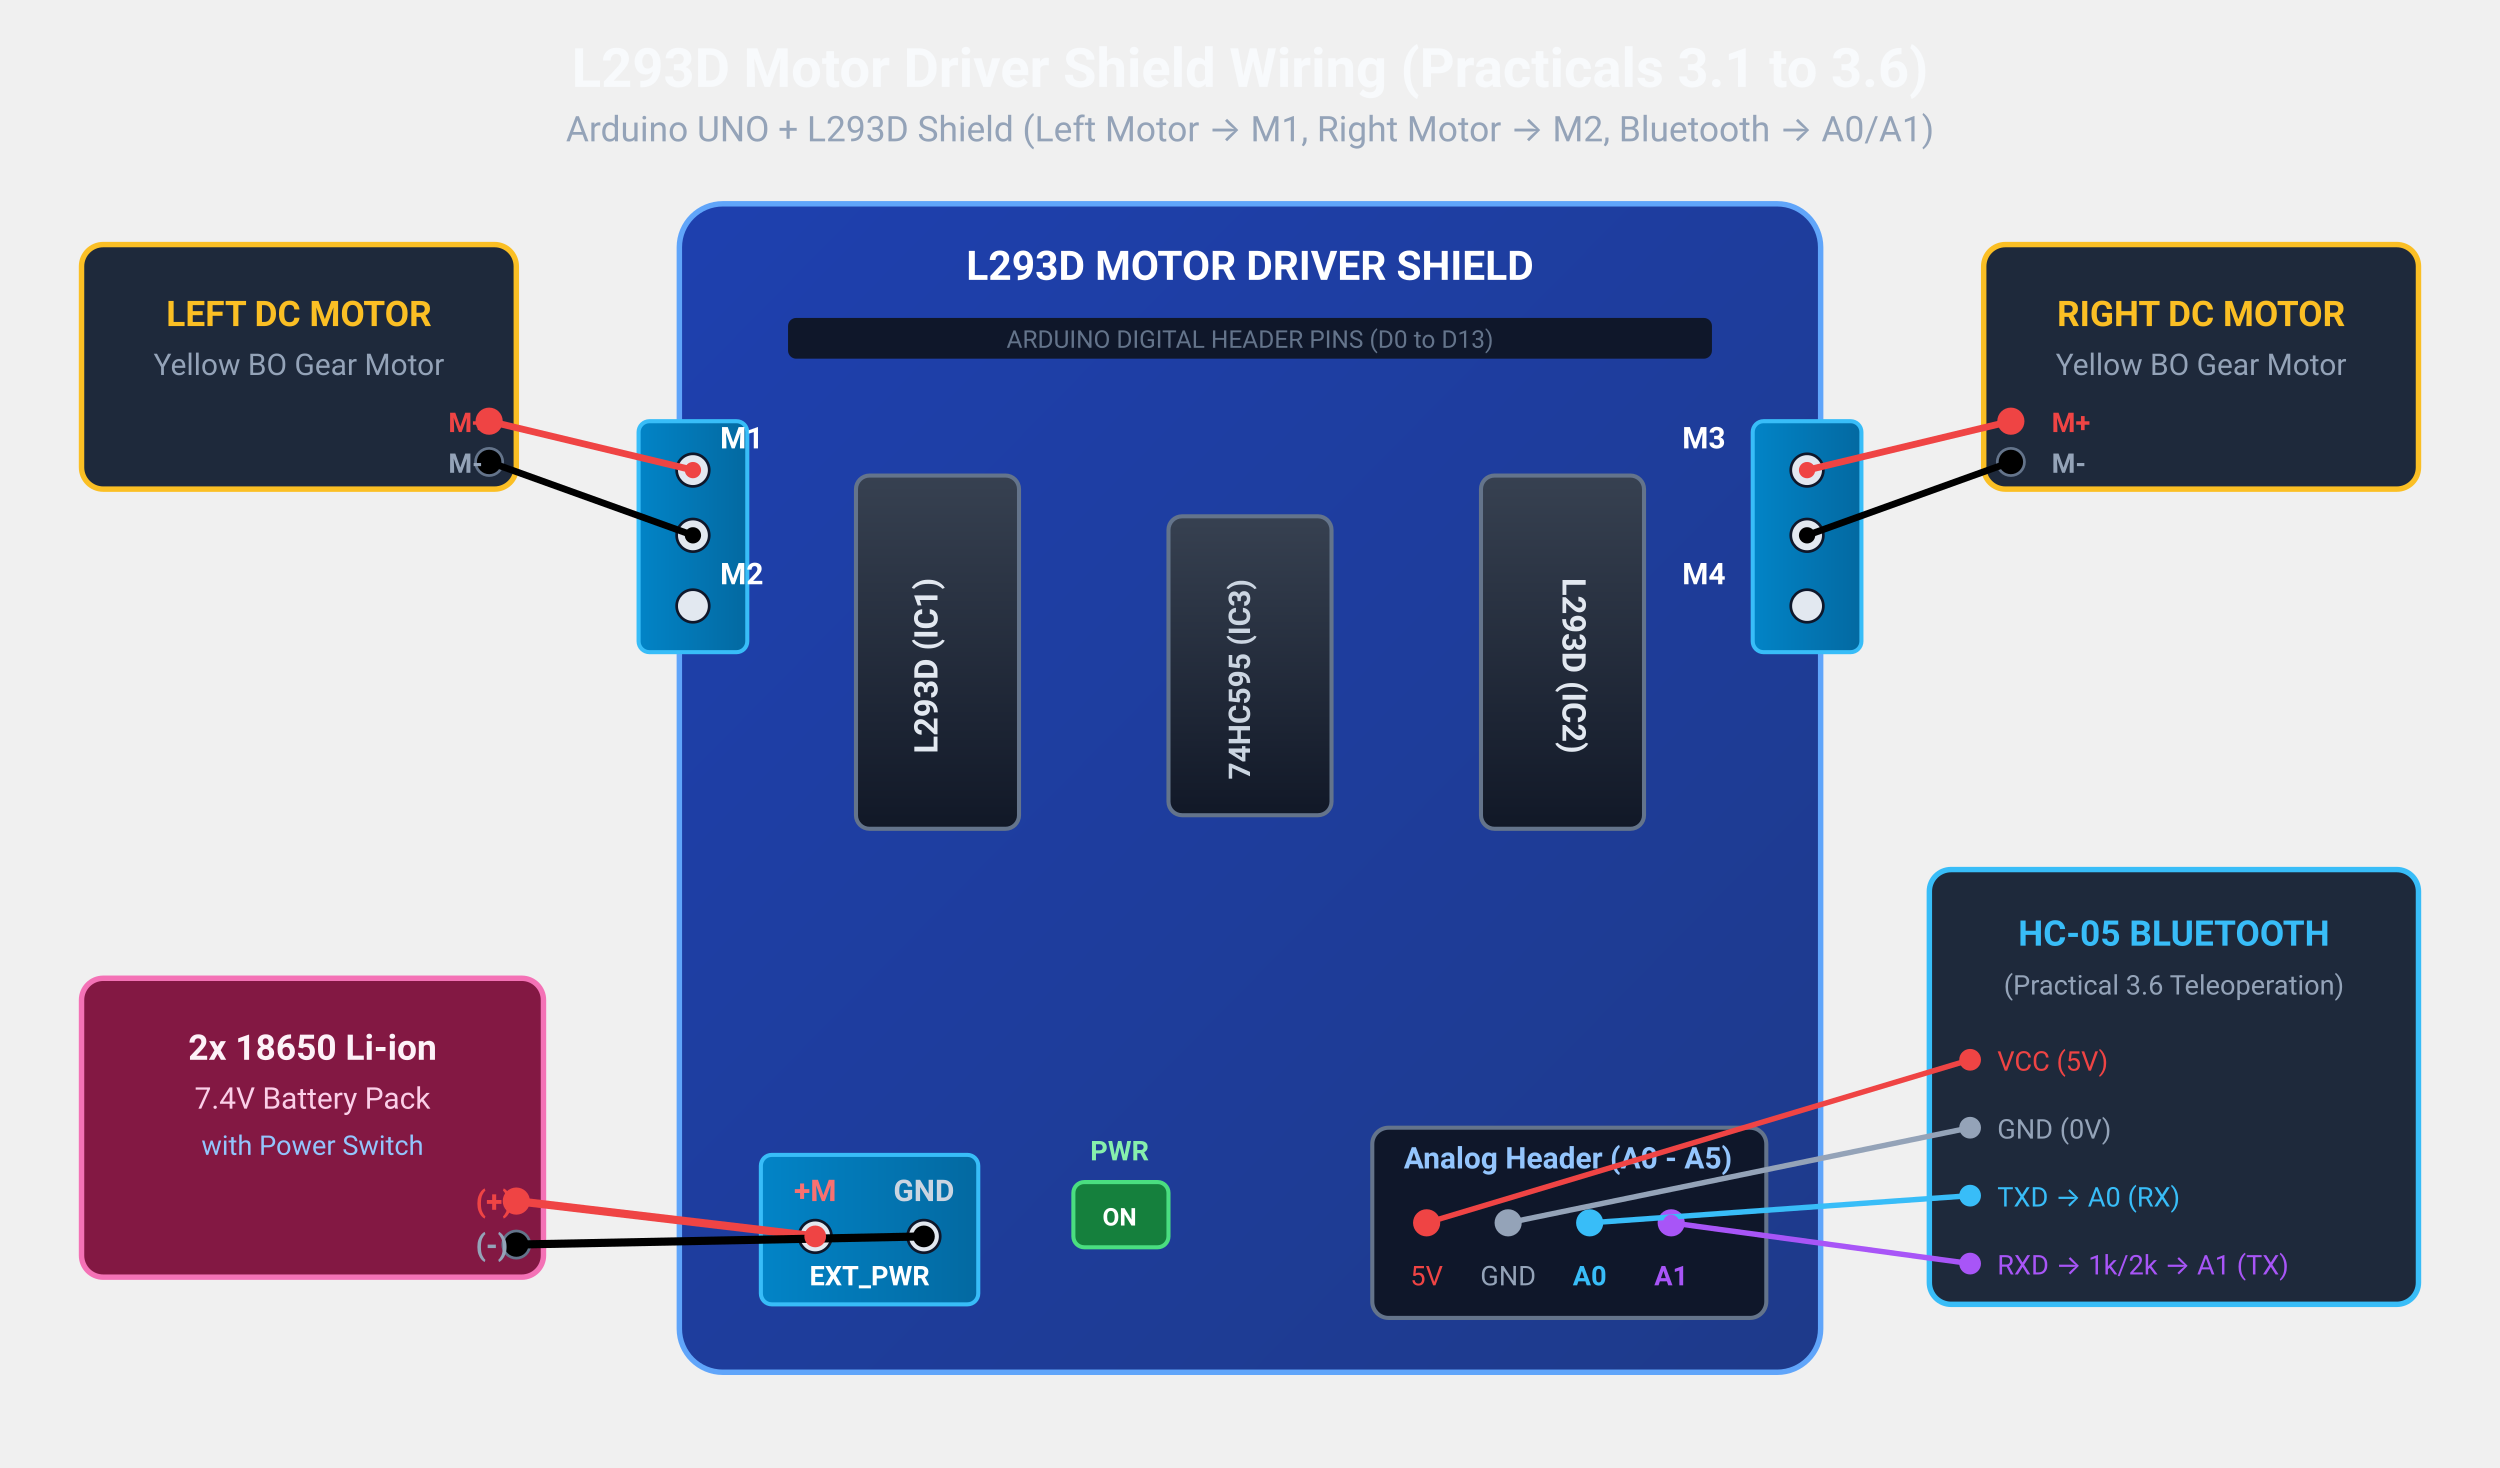
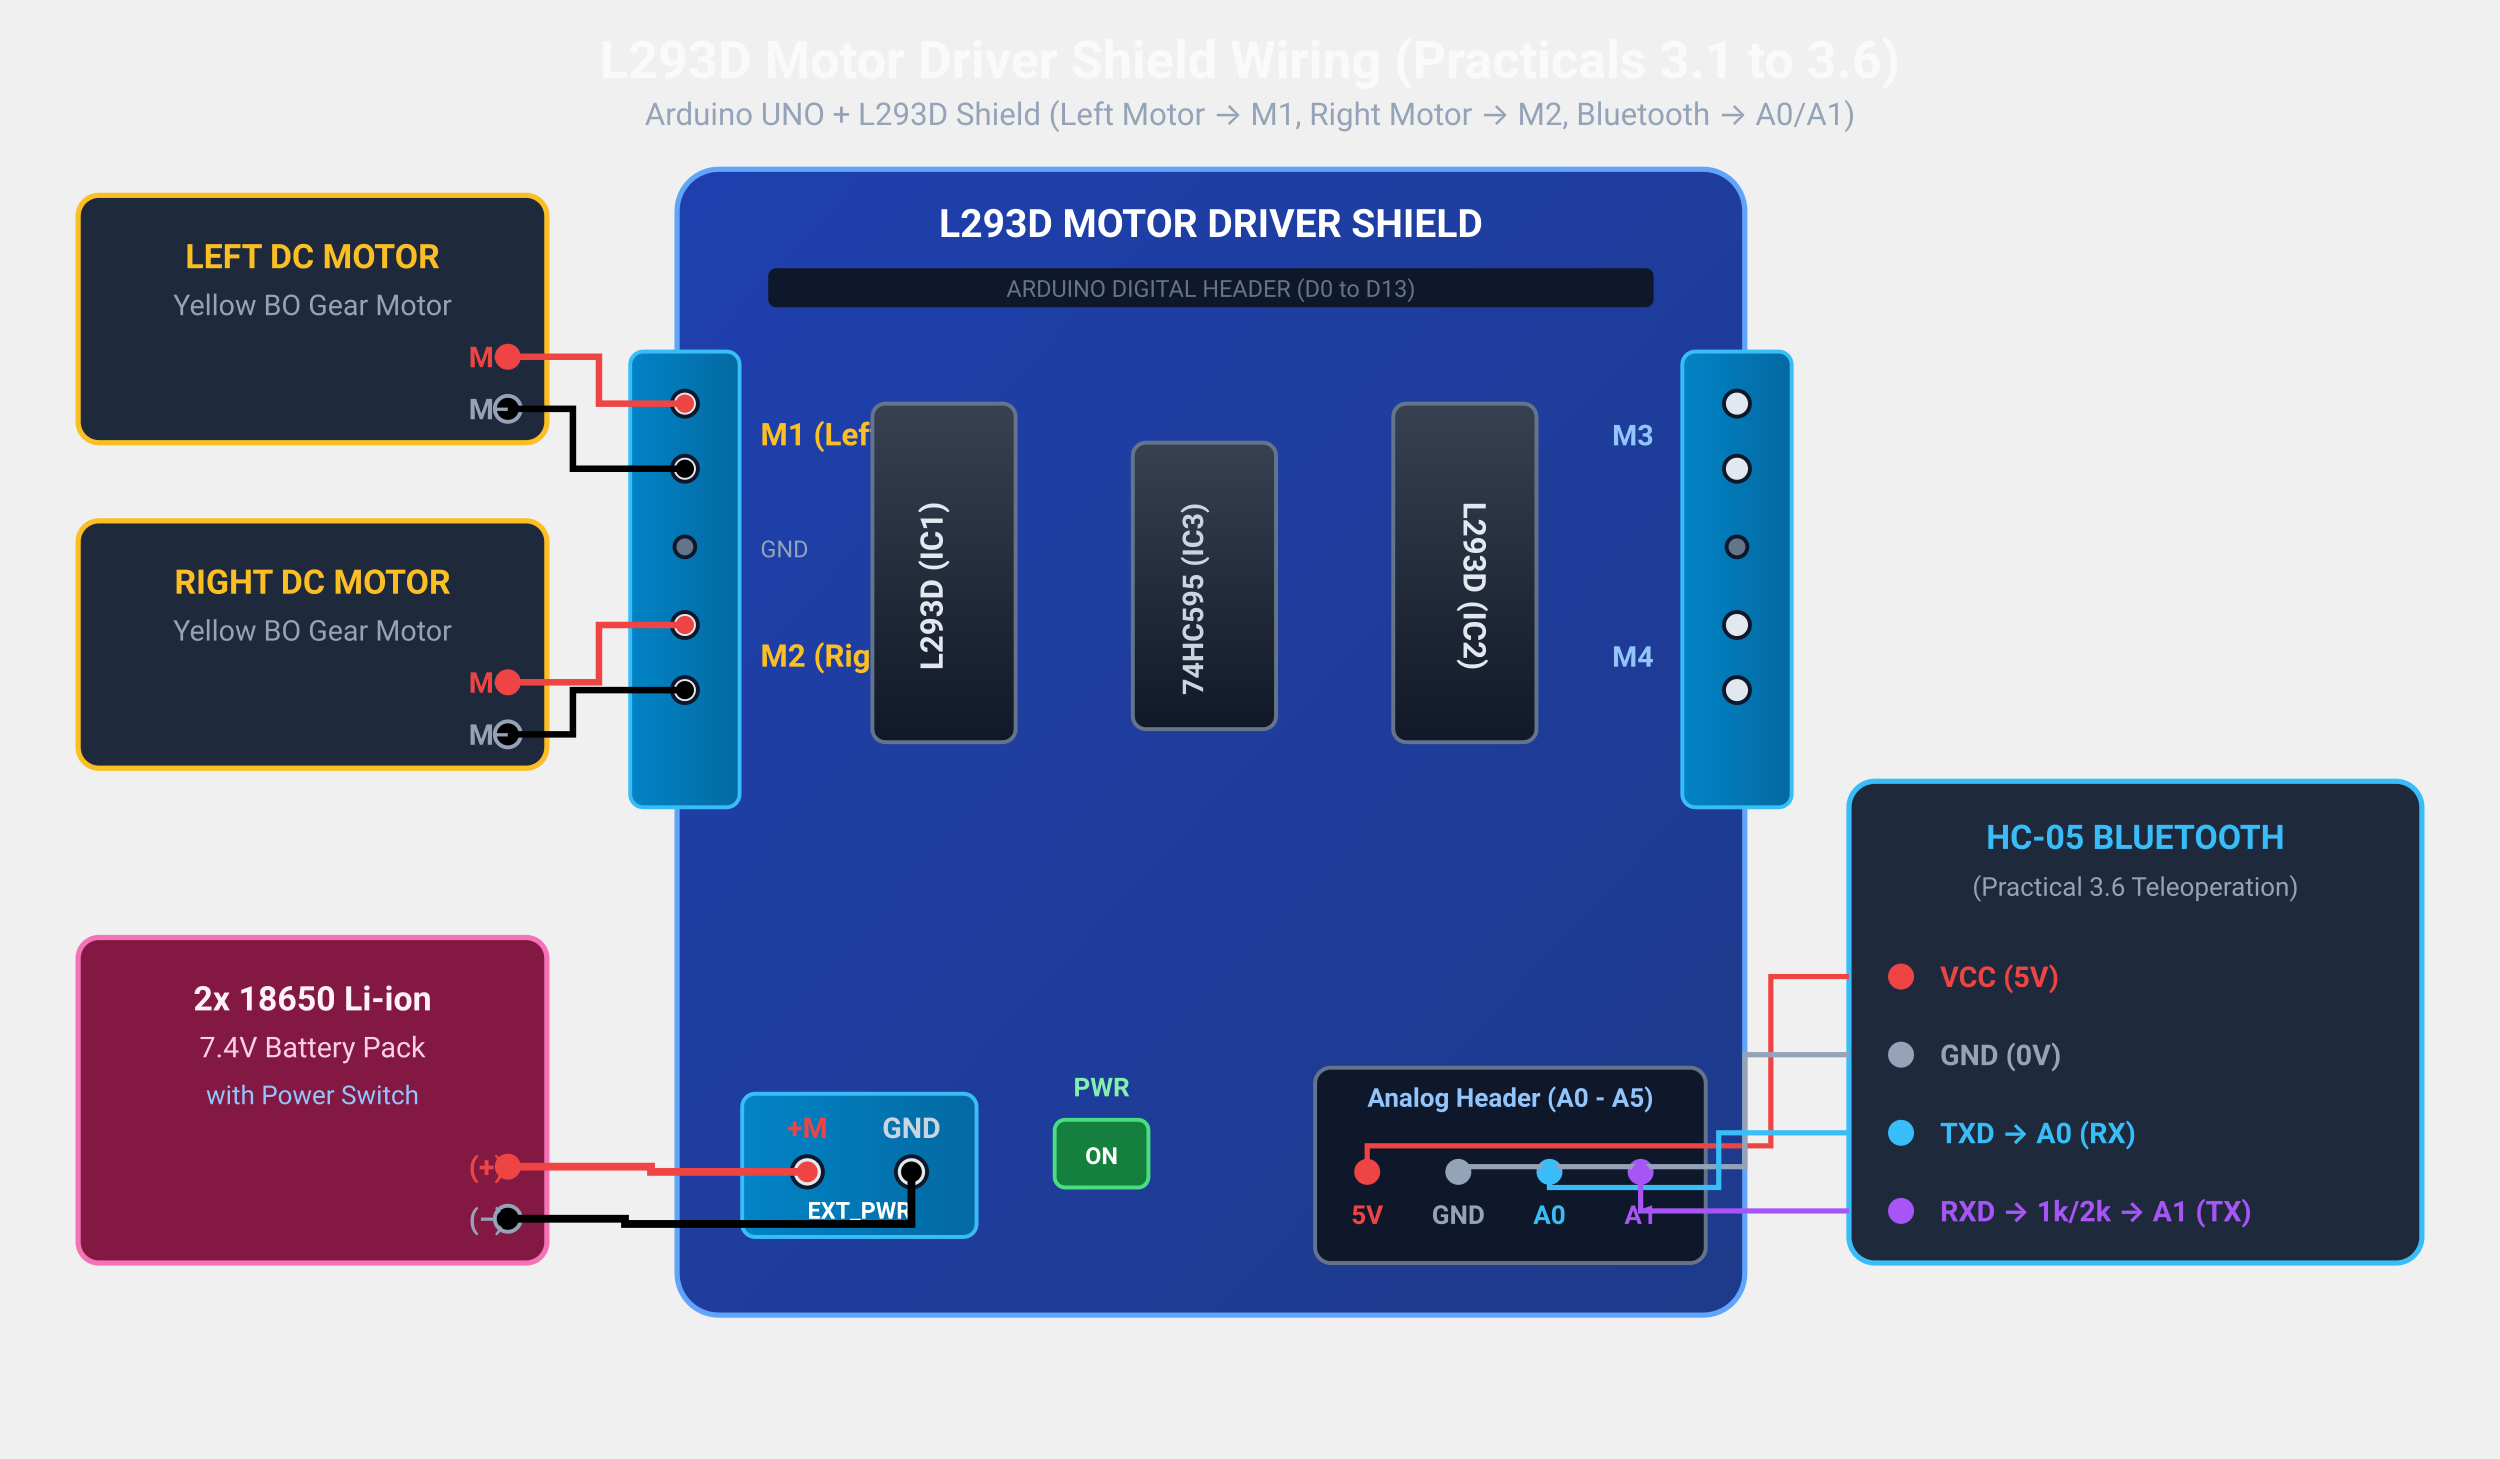
- <svg xmlns="http://www.w3.org/2000/svg" viewBox="0 0 920 540" width="100%" height="100%" style="background:#0b1120;font-family:system-ui,-apple-system,BlinkMacSystemFont,'Segoe UI',Roboto,sans-serif;">
+ <svg xmlns="http://www.w3.org/2000/svg" viewBox="0 0 960 560" width="100%" height="100%" style="background:#0b1120;font-family:system-ui,-apple-system,BlinkMacSystemFont,'Segoe UI',Roboto,sans-serif;">
  <defs>
    <linearGradient id="shieldBlue" x1="0%" y1="0%" x2="100%" y2="100%">
      <stop offset="0%" stop-color="#1e40af" />
      <stop offset="100%" stop-color="#1e3a8a" />
    </linearGradient>
    <linearGradient id="icBlack" x1="0%" y1="0%" x2="0%" y2="100%">
      <stop offset="0%" stop-color="#374151" />
      <stop offset="100%" stop-color="#111827" />
    </linearGradient>
    <linearGradient id="termBlue" x1="0%" y1="0%" x2="100%" y2="0%">
      <stop offset="0%" stop-color="#0284c7" />
      <stop offset="100%" stop-color="#0369a1" />
    </linearGradient>
  </defs>
-   <text x="460" y="32" fill="#f8fafc" font-size="20" font-weight="bold" text-anchor="middle">L293D Motor Driver Shield Wiring (Practicals 3.1 to 3.6)</text>
-   <text x="460" y="52" fill="#94a3b8" font-size="13" text-anchor="middle">Arduino UNO + L293D Shield (Left Motor → M1, Right Motor → M2, Bluetooth → A0/A1)</text>
-   <g transform="translate(30, 90)">
-     <rect x="0" y="0" width="160" height="90" rx="8" fill="#1e293b" stroke="#fbbf24" stroke-width="2" />
-     <text x="80" y="30" fill="#fbbf24" font-size="13" font-weight="bold" text-anchor="middle">LEFT DC MOTOR</text>
-     <text x="80" y="48" fill="#94a3b8" font-size="11" text-anchor="middle">Yellow BO Gear Motor</text>
-     <circle cx="150" cy="65" r="5" fill="#ef4444" />
-     <text x="135" y="69" fill="#ef4444" font-size="10" font-weight="bold">M+</text>
-     <circle cx="150" cy="80" r="5" fill="#000000" stroke="#64748b" stroke-width="1" />
-     <text x="135" y="84" fill="#94a3b8" font-size="10" font-weight="bold">M-</text>
+   <text x="480" y="30" fill="#f8fafc" font-size="20" font-weight="bold" text-anchor="middle">L293D Motor Driver Shield Wiring (Practicals 3.1 to 3.6)</text>
+   <text x="480" y="48" fill="#94a3b8" font-size="12" text-anchor="middle">Arduino UNO + L293D Shield (Left Motor → M1, Right Motor → M2, Bluetooth → A0/A1)</text>
+   <g transform="translate(30, 75)">
+     <rect x="0" y="0" width="180" height="95" rx="8" fill="#1e293b" stroke="#fbbf24" stroke-width="2" />
+     <text x="90" y="28" fill="#fbbf24" font-size="13" font-weight="bold" text-anchor="middle">LEFT DC MOTOR</text>
+     <text x="90" y="46" fill="#94a3b8" font-size="11" text-anchor="middle">Yellow BO Gear Motor</text>
+     <circle cx="165" cy="62" r="5" fill="#ef4444" />
+     <text x="150" y="66" fill="#ef4444" font-size="11" font-weight="bold">M+</text>
+     <circle cx="165" cy="82" r="5" fill="#000000" stroke="#94a3b8" stroke-width="1.5" />
+     <text x="150" y="86" fill="#94a3b8" font-size="11" font-weight="bold">M−</text>
  </g>
-   <g transform="translate(730, 90)">
-     <rect x="0" y="0" width="160" height="90" rx="8" fill="#1e293b" stroke="#fbbf24" stroke-width="2" />
-     <text x="80" y="30" fill="#fbbf24" font-size="13" font-weight="bold" text-anchor="middle">RIGHT DC MOTOR</text>
-     <text x="80" y="48" fill="#94a3b8" font-size="11" text-anchor="middle">Yellow BO Gear Motor</text>
-     <circle cx="10" cy="65" r="5" fill="#ef4444" />
-     <text x="25" y="69" fill="#ef4444" font-size="10" font-weight="bold">M+</text>
-     <circle cx="10" cy="80" r="5" fill="#000000" stroke="#64748b" stroke-width="1" />
-     <text x="25" y="84" fill="#94a3b8" font-size="10" font-weight="bold">M-</text>
+   <g transform="translate(30, 200)">
+     <rect x="0" y="0" width="180" height="95" rx="8" fill="#1e293b" stroke="#fbbf24" stroke-width="2" />
+     <text x="90" y="28" fill="#fbbf24" font-size="13" font-weight="bold" text-anchor="middle">RIGHT DC MOTOR</text>
+     <text x="90" y="46" fill="#94a3b8" font-size="11" text-anchor="middle">Yellow BO Gear Motor</text>
+     <circle cx="165" cy="62" r="5" fill="#ef4444" />
+     <text x="150" y="66" fill="#ef4444" font-size="11" font-weight="bold">M+</text>
+     <circle cx="165" cy="82" r="5" fill="#000000" stroke="#94a3b8" stroke-width="1.5" />
+     <text x="150" y="86" fill="#94a3b8" font-size="11" font-weight="bold">M−</text>
  </g>
  <g transform="translate(30, 360)">
-     <rect x="0" y="0" width="170" height="110" rx="8" fill="#831843" stroke="#f472b6" stroke-width="2" />
-     <text x="85" y="30" fill="#fdf2f8" font-size="13" font-weight="bold" text-anchor="middle">2x 18650 Li-ion</text>
-     <text x="85" y="48" fill="#fbcfe8" font-size="11" text-anchor="middle">7.4V Battery Pack</text>
-     <text x="85" y="65" fill="#93c5fd" font-size="10" text-anchor="middle">with Power Switch</text>
-     <circle cx="160" cy="82" r="5" fill="#ef4444" />
-     <text x="145" y="86" fill="#ef4444" font-size="11" font-weight="bold">(+)</text>
-     <circle cx="160" cy="98" r="5" fill="#000000" stroke="#64748b" stroke-width="1" />
-     <text x="145" y="102" fill="#94a3b8" font-size="11" font-weight="bold">(-)</text>
+     <rect x="0" y="0" width="180" height="125" rx="8" fill="#831843" stroke="#f472b6" stroke-width="2" />
+     <text x="90" y="28" fill="#fdf2f8" font-size="13" font-weight="bold" text-anchor="middle">2x 18650 Li-ion</text>
+     <text x="90" y="46" fill="#fbcfe8" font-size="11" text-anchor="middle">7.4V Battery Pack</text>
+     <text x="90" y="64" fill="#93c5fd" font-size="10" text-anchor="middle">with Power Switch</text>
+     <circle cx="165" cy="88" r="5" fill="#ef4444" />
+     <text x="150" y="92" fill="#ef4444" font-size="11" font-weight="bold">(+)</text>
+     <circle cx="165" cy="108" r="5" fill="#000000" stroke="#94a3b8" stroke-width="1.5" />
+     <text x="150" y="112" fill="#94a3b8" font-size="11" font-weight="bold">(−)</text>
  </g>
-   <g transform="translate(710, 320)">
-     <rect x="0" y="0" width="180" height="160" rx="8" fill="#1e293b" stroke="#38bdf8" stroke-width="2" />
-     <text x="90" y="28" fill="#38bdf8" font-size="13" font-weight="bold" text-anchor="middle">HC-05 BLUETOOTH</text>
-     <text x="90" y="46" fill="#94a3b8" font-size="10" text-anchor="middle">(Practical 3.6 Teleoperation)</text>
-     <circle cx="15" cy="70" r="4" fill="#ef4444" />
-     <text x="25" y="74" fill="#ef4444" font-size="10">VCC (5V)</text>
-     <circle cx="15" cy="95" r="4" fill="#94a3b8" />
-     <text x="25" y="99" fill="#94a3b8" font-size="10">GND (0V)</text>
-     <circle cx="15" cy="120" r="4" fill="#38bdf8" />
-     <text x="25" y="124" fill="#38bdf8" font-size="10">TXD → A0 (RX)</text>
-     <circle cx="15" cy="145" r="4" fill="#a855f7" />
-     <text x="25" y="149" fill="#a855f7" font-size="10">RXD → 1k/2k → A1 (TX)</text>
+   <g transform="translate(710, 300)">
+     <rect x="0" y="0" width="220" height="185" rx="10" fill="#1e293b" stroke="#38bdf8" stroke-width="2" />
+     <text x="110" y="26" fill="#38bdf8" font-size="13" font-weight="bold" text-anchor="middle">HC-05 BLUETOOTH</text>
+     <text x="110" y="44" fill="#94a3b8" font-size="10" text-anchor="middle">(Practical 3.6 Teleoperation)</text>
+     <circle cx="20" cy="75" r="5" fill="#ef4444" />
+     <text x="35" y="79" fill="#ef4444" font-size="11" font-weight="bold">VCC (5V)</text>
+     <circle cx="20" cy="105" r="5" fill="#94a3b8" />
+     <text x="35" y="109" fill="#94a3b8" font-size="11" font-weight="bold">GND (0V)</text>
+     <circle cx="20" cy="135" r="5" fill="#38bdf8" />
+     <text x="35" y="139" fill="#38bdf8" font-size="11" font-weight="bold">TXD → A0 (RX)</text>
+     <circle cx="20" cy="165" r="5" fill="#a855f7" />
+     <text x="35" y="169" fill="#a855f7" font-size="11" font-weight="bold">RXD → 1k/2k → A1 (TX)</text>
  </g>
-   <g transform="translate(250, 75)">
-     <rect x="0" y="0" width="420" height="430" rx="16" fill="url(#shieldBlue)" stroke="#60a5fa" stroke-width="2" />
-     <text x="210" y="28" fill="#ffffff" font-size="15" font-weight="bold" text-anchor="middle">L293D MOTOR DRIVER SHIELD</text>
-     <rect x="40" y="42" width="340" height="15" rx="3" fill="#0f172a" />
-     <text x="210" y="53" fill="#64748b" font-size="9" text-anchor="middle">ARDUINO DIGITAL HEADER PINS (D0 to D13)</text>
-     <rect x="-15" y="80" width="40" height="85" rx="4" fill="url(#termBlue)" stroke="#38bdf8" stroke-width="1.5" />
-     <circle cx="5" cy="98" r="6" fill="#e2e8f0" stroke="#0f172a" stroke-width="1" />
-     <circle cx="5" cy="122" r="6" fill="#e2e8f0" stroke="#0f172a" stroke-width="1" />
-     <circle cx="5" cy="148" r="6" fill="#e2e8f0" stroke="#0f172a" stroke-width="1" />
-     <text x="15" y="90" fill="#ffffff" font-size="11" font-weight="bold">M1</text>
-     <text x="15" y="140" fill="#ffffff" font-size="11" font-weight="bold">M2</text>
-     <rect x="395" y="80" width="40" height="85" rx="4" fill="url(#termBlue)" stroke="#38bdf8" stroke-width="1.5" />
-     <circle cx="415" cy="98" r="6" fill="#e2e8f0" stroke="#0f172a" stroke-width="1" />
-     <circle cx="415" cy="122" r="6" fill="#e2e8f0" stroke="#0f172a" stroke-width="1" />
-     <circle cx="415" cy="148" r="6" fill="#e2e8f0" stroke="#0f172a" stroke-width="1" />
-     <text x="385" y="90" fill="#ffffff" font-size="11" font-weight="bold" text-anchor="end">M3</text>
-     <text x="385" y="140" fill="#ffffff" font-size="11" font-weight="bold" text-anchor="end">M4</text>
-     <rect x="65" y="100" width="60" height="130" rx="5" fill="url(#icBlack)" stroke="#64748b" stroke-width="1.5" />
-     <text x="95" y="170" fill="#e2e8f0" font-size="12" font-weight="bold" text-anchor="middle" transform="rotate(-90 95 170)">L293D (IC1)</text>
-     <rect x="180" y="115" width="60" height="110" rx="5" fill="url(#icBlack)" stroke="#64748b" stroke-width="1.5" />
-     <text x="210" y="175" fill="#cbd5e1" font-size="11" font-weight="bold" text-anchor="middle" transform="rotate(-90 210 175)">74HC595 (IC3)</text>
-     <rect x="295" y="100" width="60" height="130" rx="5" fill="url(#icBlack)" stroke="#64748b" stroke-width="1.5" />
-     <text x="325" y="170" fill="#e2e8f0" font-size="12" font-weight="bold" text-anchor="middle" transform="rotate(90 325 170)">L293D (IC2)</text>
-     <rect x="30" y="350" width="80" height="55" rx="4" fill="url(#termBlue)" stroke="#38bdf8" stroke-width="1.5" />
-     <circle cx="50" cy="380" r="6" fill="#e2e8f0" stroke="#0f172a" stroke-width="1" />
-     <circle cx="90" cy="380" r="6" fill="#e2e8f0" stroke="#0f172a" stroke-width="1" />
-     <text x="50" y="367" fill="#f87171" font-size="11" font-weight="bold" text-anchor="middle">+M</text>
-     <text x="90" y="367" fill="#cbd5e1" font-size="11" font-weight="bold" text-anchor="middle">GND</text>
-     <text x="70" y="398" fill="#ffffff" font-size="10" font-weight="bold" text-anchor="middle">EXT_PWR</text>
-     <rect x="145" y="360" width="35" height="24" rx="4" fill="#15803d" stroke="#4ade80" stroke-width="1.5" />
-     <text x="162" y="352" fill="#86efac" font-size="10" font-weight="bold" text-anchor="middle">PWR</text>
-     <text x="162" y="376" fill="#ffffff" font-size="9" font-weight="bold" text-anchor="middle">ON</text>
-     <rect x="255" y="340" width="145" height="70" rx="6" fill="#0f172a" stroke="#64748b" stroke-width="1.5" />
-     <text x="327" y="355" fill="#93c5fd" font-size="11" font-weight="bold" text-anchor="middle">Analog Header (A0 - A5)</text>
-     <circle cx="275" cy="375" r="5" fill="#ef4444" />
-     <text x="275" y="398" fill="#ef4444" font-size="10" text-anchor="middle">5V</text>
-     <circle cx="305" cy="375" r="5" fill="#94a3b8" />
-     <text x="305" y="398" fill="#94a3b8" font-size="10" text-anchor="middle">GND</text>
-     <circle cx="335" cy="375" r="5" fill="#38bdf8" />
-     <text x="335" y="398" fill="#38bdf8" font-size="10" font-weight="bold" text-anchor="middle">A0</text>
-     <circle cx="365" cy="375" r="5" fill="#a855f7" />
-     <text x="365" y="398" fill="#a855f7" font-size="10" font-weight="bold" text-anchor="middle">A1</text>
+   <g transform="translate(260, 65)">
+     <rect x="0" y="0" width="410" height="440" rx="16" fill="url(#shieldBlue)" stroke="#60a5fa" stroke-width="2" />
+     <text x="205" y="26" fill="#ffffff" font-size="15" font-weight="bold" text-anchor="middle">L293D MOTOR DRIVER SHIELD</text>
+     <rect x="35" y="38" width="340" height="15" rx="3" fill="#0f172a" />
+     <text x="205" y="49" fill="#64748b" font-size="9" text-anchor="middle">ARDUINO DIGITAL HEADER (D0 to D13)</text>
+     <rect x="-18" y="70" width="42" height="175" rx="5" fill="url(#termBlue)" stroke="#38bdf8" stroke-width="1.5" />
+     <circle cx="3" cy="90" r="5" fill="#e2e8f0" stroke="#0f172a" stroke-width="1.5" />
+     <circle cx="3" cy="115" r="5" fill="#e2e8f0" stroke="#0f172a" stroke-width="1.5" />
+     <text x="32" y="106" fill="#fbbf24" font-size="12" font-weight="bold">M1 (Left Motor)</text>
+     <circle cx="3" cy="145" r="4" fill="#64748b" stroke="#0f172a" stroke-width="1.5" />
+     <text x="32" y="149" fill="#94a3b8" font-size="9">GND</text>
+     <circle cx="3" cy="175" r="5" fill="#e2e8f0" stroke="#0f172a" stroke-width="1.5" />
+     <circle cx="3" cy="200" r="5" fill="#e2e8f0" stroke="#0f172a" stroke-width="1.5" />
+     <text x="32" y="191" fill="#fbbf24" font-size="12" font-weight="bold">M2 (Right Motor)</text>
+     <rect x="386" y="70" width="42" height="175" rx="5" fill="url(#termBlue)" stroke="#38bdf8" stroke-width="1.5" />
+     <circle cx="407" cy="90" r="5" fill="#e2e8f0" stroke="#0f172a" stroke-width="1.5" />
+     <circle cx="407" cy="115" r="5" fill="#e2e8f0" stroke="#0f172a" stroke-width="1.5" />
+     <text x="375" y="106" fill="#93c5fd" font-size="11" font-weight="bold" text-anchor="end">M3</text>
+     <circle cx="407" cy="145" r="4" fill="#64748b" stroke="#0f172a" stroke-width="1.5" />
+     <circle cx="407" cy="175" r="5" fill="#e2e8f0" stroke="#0f172a" stroke-width="1.5" />
+     <circle cx="407" cy="200" r="5" fill="#e2e8f0" stroke="#0f172a" stroke-width="1.5" />
+     <text x="375" y="191" fill="#93c5fd" font-size="11" font-weight="bold" text-anchor="end">M4</text>
+     <rect x="75" y="90" width="55" height="130" rx="5" fill="url(#icBlack)" stroke="#64748b" stroke-width="1.5" />
+     <text x="102" y="160" fill="#e2e8f0" font-size="12" font-weight="bold" text-anchor="middle" transform="rotate(-90 102 160)">L293D (IC1)</text>
+     <rect x="175" y="105" width="55" height="110" rx="5" fill="url(#icBlack)" stroke="#64748b" stroke-width="1.5" />
+     <text x="202" y="165" fill="#cbd5e1" font-size="11" font-weight="bold" text-anchor="middle" transform="rotate(-90 202 165)">74HC595 (IC3)</text>
+     <rect x="275" y="90" width="55" height="130" rx="5" fill="url(#icBlack)" stroke="#64748b" stroke-width="1.5" />
+     <text x="302" y="160" fill="#e2e8f0" font-size="12" font-weight="bold" text-anchor="middle" transform="rotate(90 302 160)">L293D (IC2)</text>
+     <rect x="25" y="355" width="90" height="55" rx="5" fill="url(#termBlue)" stroke="#38bdf8" stroke-width="1.5" />
+     <circle cx="50" cy="385" r="6" fill="#e2e8f0" stroke="#0f172a" stroke-width="1.5" />
+     <text x="50" y="372" fill="#ef4444" font-size="11" font-weight="bold" text-anchor="middle">+M</text>
+     <circle cx="90" cy="385" r="6" fill="#e2e8f0" stroke="#0f172a" stroke-width="1.5" />
+     <text x="90" y="372" fill="#cbd5e1" font-size="11" font-weight="bold" text-anchor="middle">GND</text>
+     <text x="70" y="403" fill="#ffffff" font-size="9" font-weight="bold" text-anchor="middle">EXT_PWR</text>
+     <rect x="145" y="365" width="36" height="26" rx="4" fill="#15803d" stroke="#4ade80" stroke-width="1.5" />
+     <text x="163" y="356" fill="#86efac" font-size="10" font-weight="bold" text-anchor="middle">PWR</text>
+     <text x="163" y="382" fill="#ffffff" font-size="9" font-weight="bold" text-anchor="middle">ON</text>
+     <rect x="245" y="345" width="150" height="75" rx="6" fill="#0f172a" stroke="#64748b" stroke-width="1.5" />
+     <text x="320" y="360" fill="#93c5fd" font-size="10" font-weight="bold" text-anchor="middle">Analog Header (A0 - A5)</text>
+     <g transform="translate(265, 385)">
+       <circle cx="0" cy="0" r="5" fill="#ef4444" />
+       <text x="0" y="20" fill="#ef4444" font-size="10" font-weight="bold" text-anchor="middle">5V</text>
+       <circle cx="35" cy="0" r="5" fill="#94a3b8" />
+       <text x="35" y="20" fill="#94a3b8" font-size="10" font-weight="bold" text-anchor="middle">GND</text>
+       <circle cx="70" cy="0" r="5" fill="#38bdf8" />
+       <text x="70" y="20" fill="#38bdf8" font-size="10" font-weight="bold" text-anchor="middle">A0</text>
+       <circle cx="105" cy="0" r="5" fill="#a855f7" />
+       <text x="105" y="20" fill="#a855f7" font-size="10" font-weight="bold" text-anchor="middle">A1</text>
+     </g>
  </g>
-   <path d="M 180 155 L 255 173" fill="none" stroke="#ef4444" stroke-width="2.5" />
-   <path d="M 180 170 L 255 197" fill="none" stroke="#000000" stroke-width="2.5" />
-   <circle cx="255" cy="173" r="3" fill="#ef4444" />
-   <circle cx="255" cy="197" r="3" fill="#000000" />
-   <path d="M 740 155 L 665 173" fill="none" stroke="#ef4444" stroke-width="2.5" />
-   <path d="M 740 170 L 665 197" fill="none" stroke="#000000" stroke-width="2.5" />
-   <circle cx="665" cy="173" r="3" fill="#ef4444" />
-   <circle cx="665" cy="197" r="3" fill="#000000" />
-   <path d="M 190 442 L 300 455" fill="none" stroke="#ef4444" stroke-width="3" />
-   <path d="M 190 458 L 340 455" fill="none" stroke="#000000" stroke-width="3" />
-   <circle cx="300" cy="455" r="4" fill="#ef4444" />
-   <circle cx="340" cy="455" r="4" fill="#000000" />
-   <path d="M 725 390 L 525 450" fill="none" stroke="#ef4444" stroke-width="2" />
-   <path d="M 725 415 L 555 450" fill="none" stroke="#94a3b8" stroke-width="2" />
-   <path d="M 725 440 L 585 450" fill="none" stroke="#38bdf8" stroke-width="2" />
-   <path d="M 725 465 L 615 450" fill="none" stroke="#a855f7" stroke-width="2" />
-   <circle cx="525" cy="450" r="3" fill="#ef4444" />
-   <circle cx="555" cy="450" r="3" fill="#94a3b8" />
-   <circle cx="585" cy="450" r="3" fill="#38bdf8" />
-   <circle cx="615" cy="450" r="3" fill="#a855f7" />
+   <path d="M 195 137 H 230 V 155 H 263" fill="none" stroke="#ef4444" stroke-width="2.5" />
+   <circle cx="263" cy="155" r="3.5" fill="#ef4444" />
+   <path d="M 195 157 H 220 V 180 H 263" fill="none" stroke="#000000" stroke-width="2.5" />
+   <circle cx="263" cy="180" r="3.5" fill="#000000" />
+   <path d="M 195 262 H 230 V 240 H 263" fill="none" stroke="#ef4444" stroke-width="2.5" />
+   <circle cx="263" cy="240" r="3.5" fill="#ef4444" />
+   <path d="M 195 282 H 220 V 265 H 263" fill="none" stroke="#000000" stroke-width="2.5" />
+   <circle cx="263" cy="265" r="3.5" fill="#000000" />
+   <path d="M 195 448 H 250 V 450 H 310" fill="none" stroke="#ef4444" stroke-width="3" />
+   <circle cx="195" cy="448" r="4" fill="#ef4444" />
+   <circle cx="310" cy="450" r="4" fill="#ef4444" />
+   <path d="M 195 468 H 240 V 470 H 350 V 450" fill="none" stroke="#000000" stroke-width="3" />
+   <circle cx="195" cy="468" r="4" fill="#000000" />
+   <circle cx="350" cy="450" r="4" fill="#000000" />
+   <path d="M 710 375 H 680 V 440 H 525 V 450" fill="none" stroke="#ef4444" stroke-width="2" />
+   <circle cx="525" cy="450" r="3.5" fill="#ef4444" />
+   <path d="M 710 405 H 670 V 448 H 560 V 450" fill="none" stroke="#94a3b8" stroke-width="2" />
+   <circle cx="560" cy="450" r="3.5" fill="#94a3b8" />
+   <path d="M 710 435 H 660 V 456 H 595 V 450" fill="none" stroke="#38bdf8" stroke-width="2" />
+   <circle cx="595" cy="450" r="3.5" fill="#38bdf8" />
+   <path d="M 710 465 H 650 V 465 H 630 V 450" fill="none" stroke="#a855f7" stroke-width="2" />
+   <circle cx="630" cy="450" r="3.5" fill="#a855f7" />
</svg>
